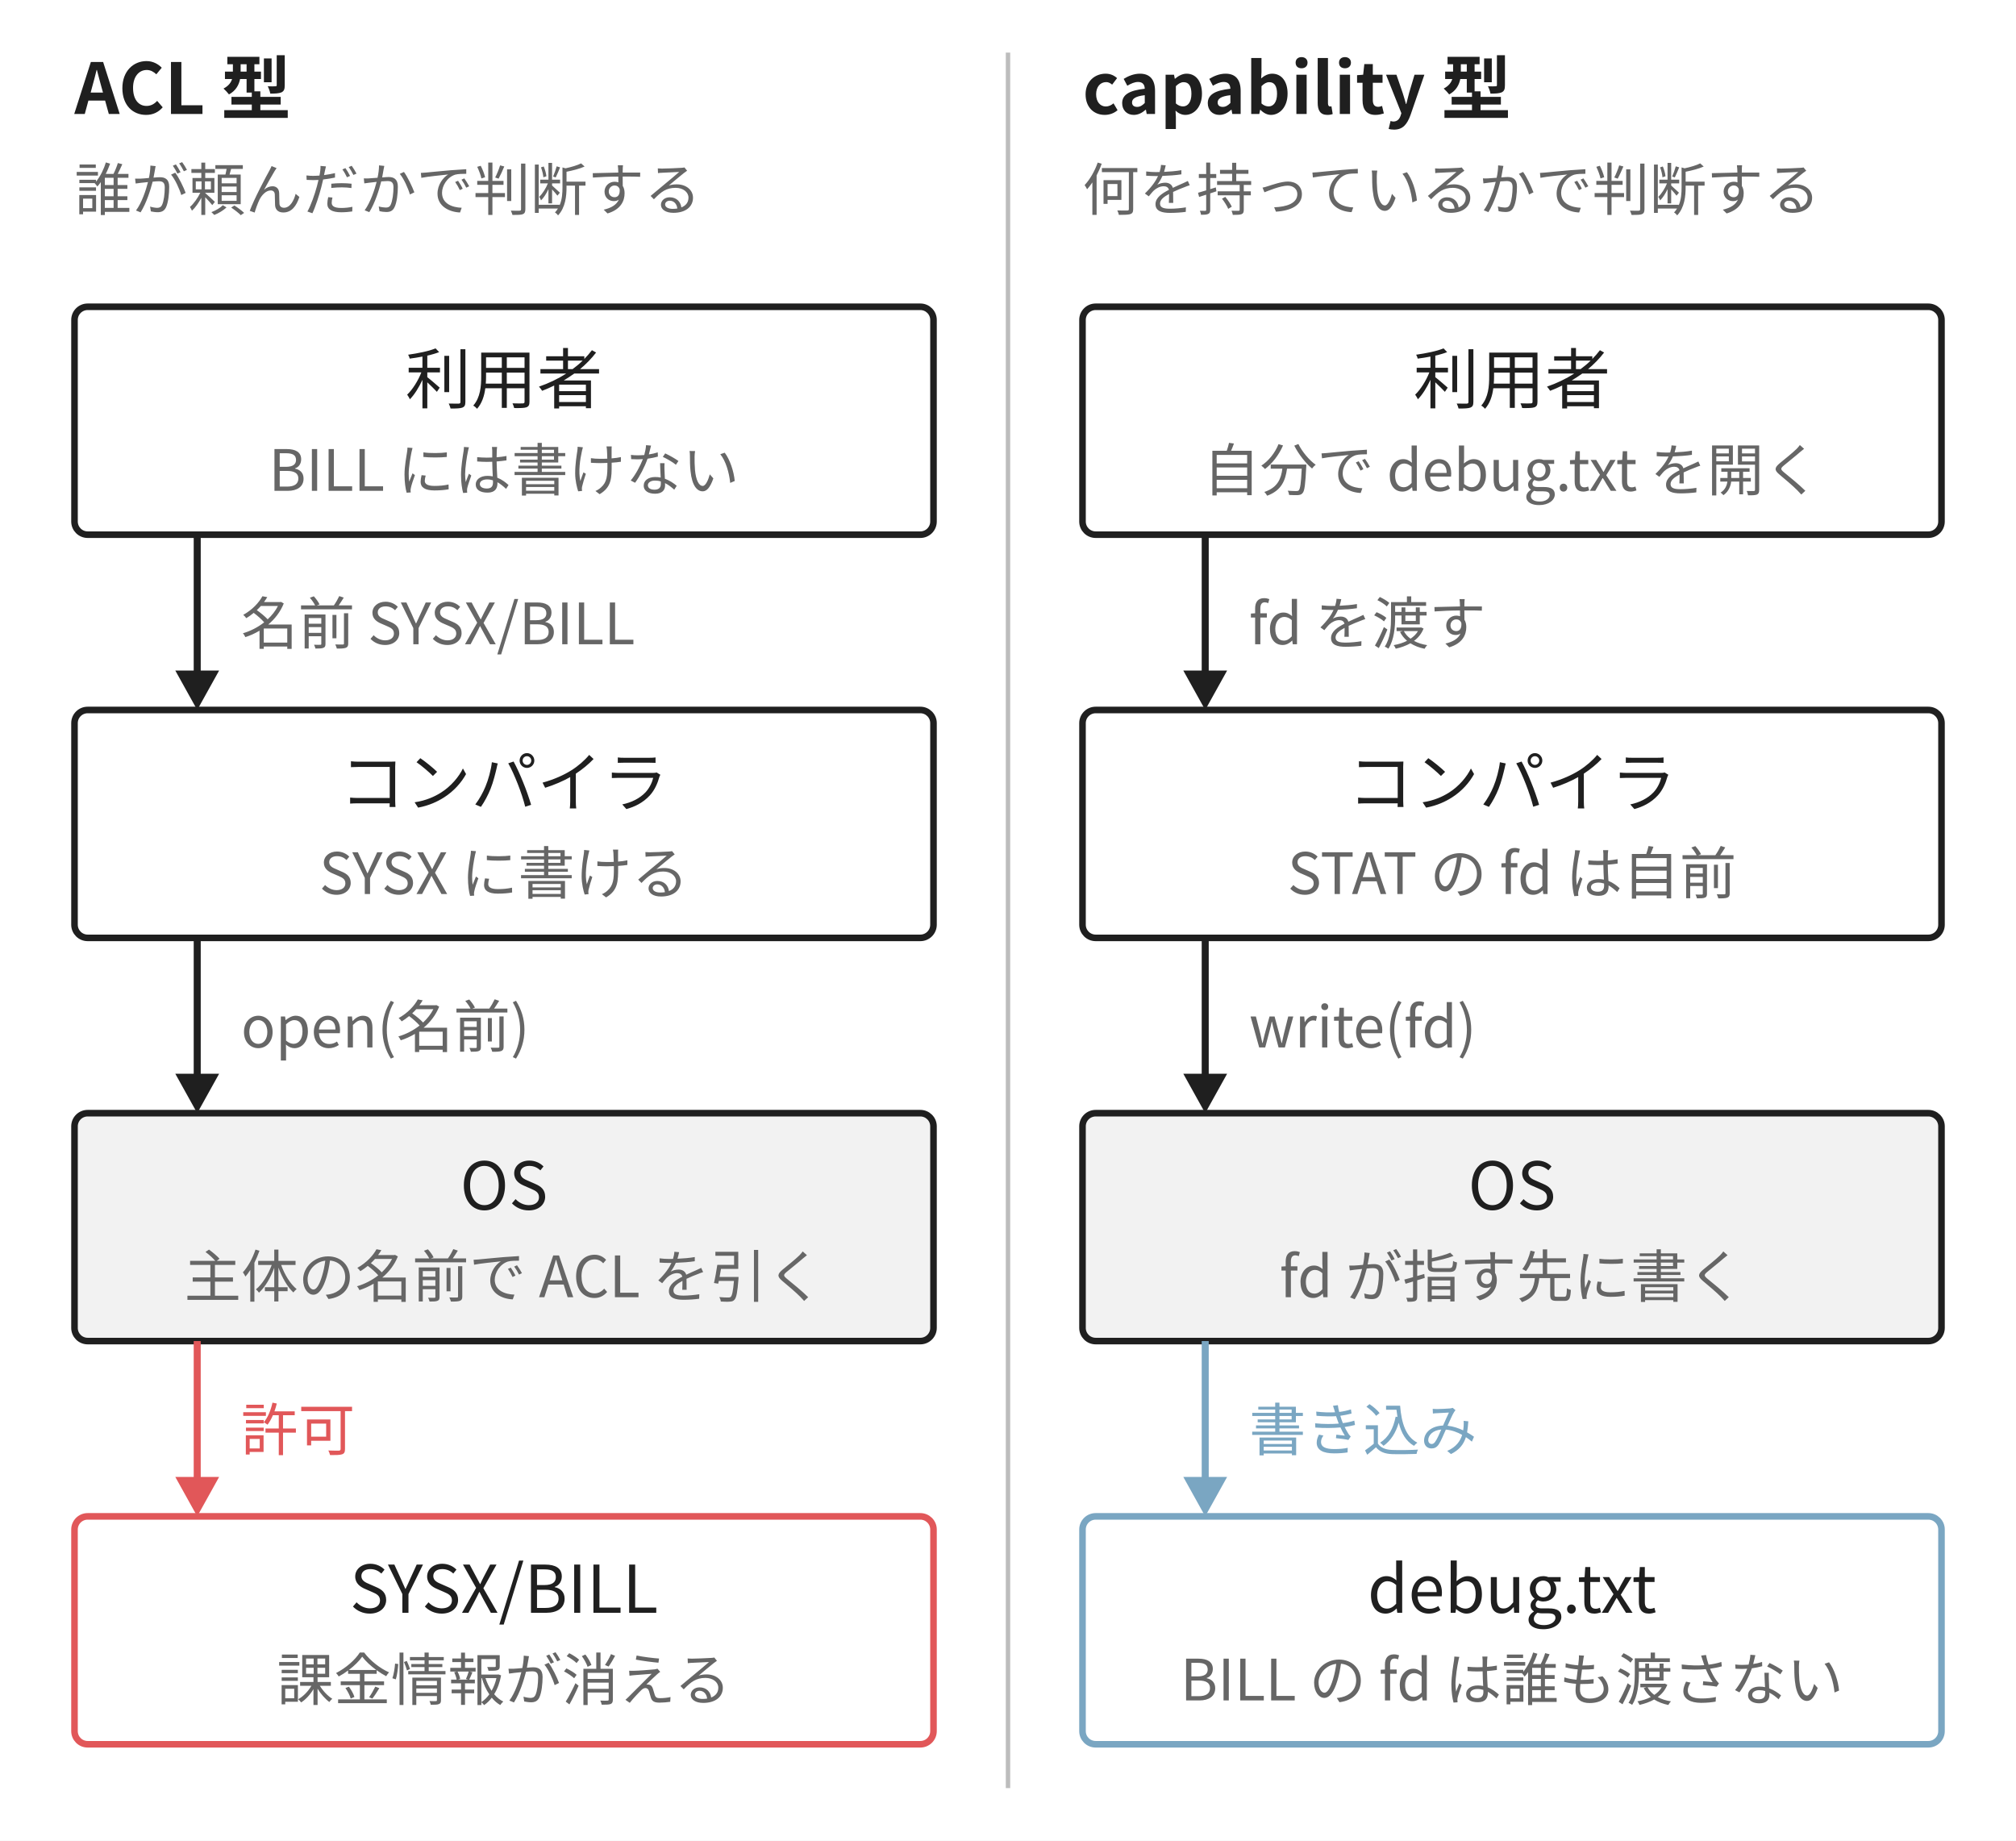
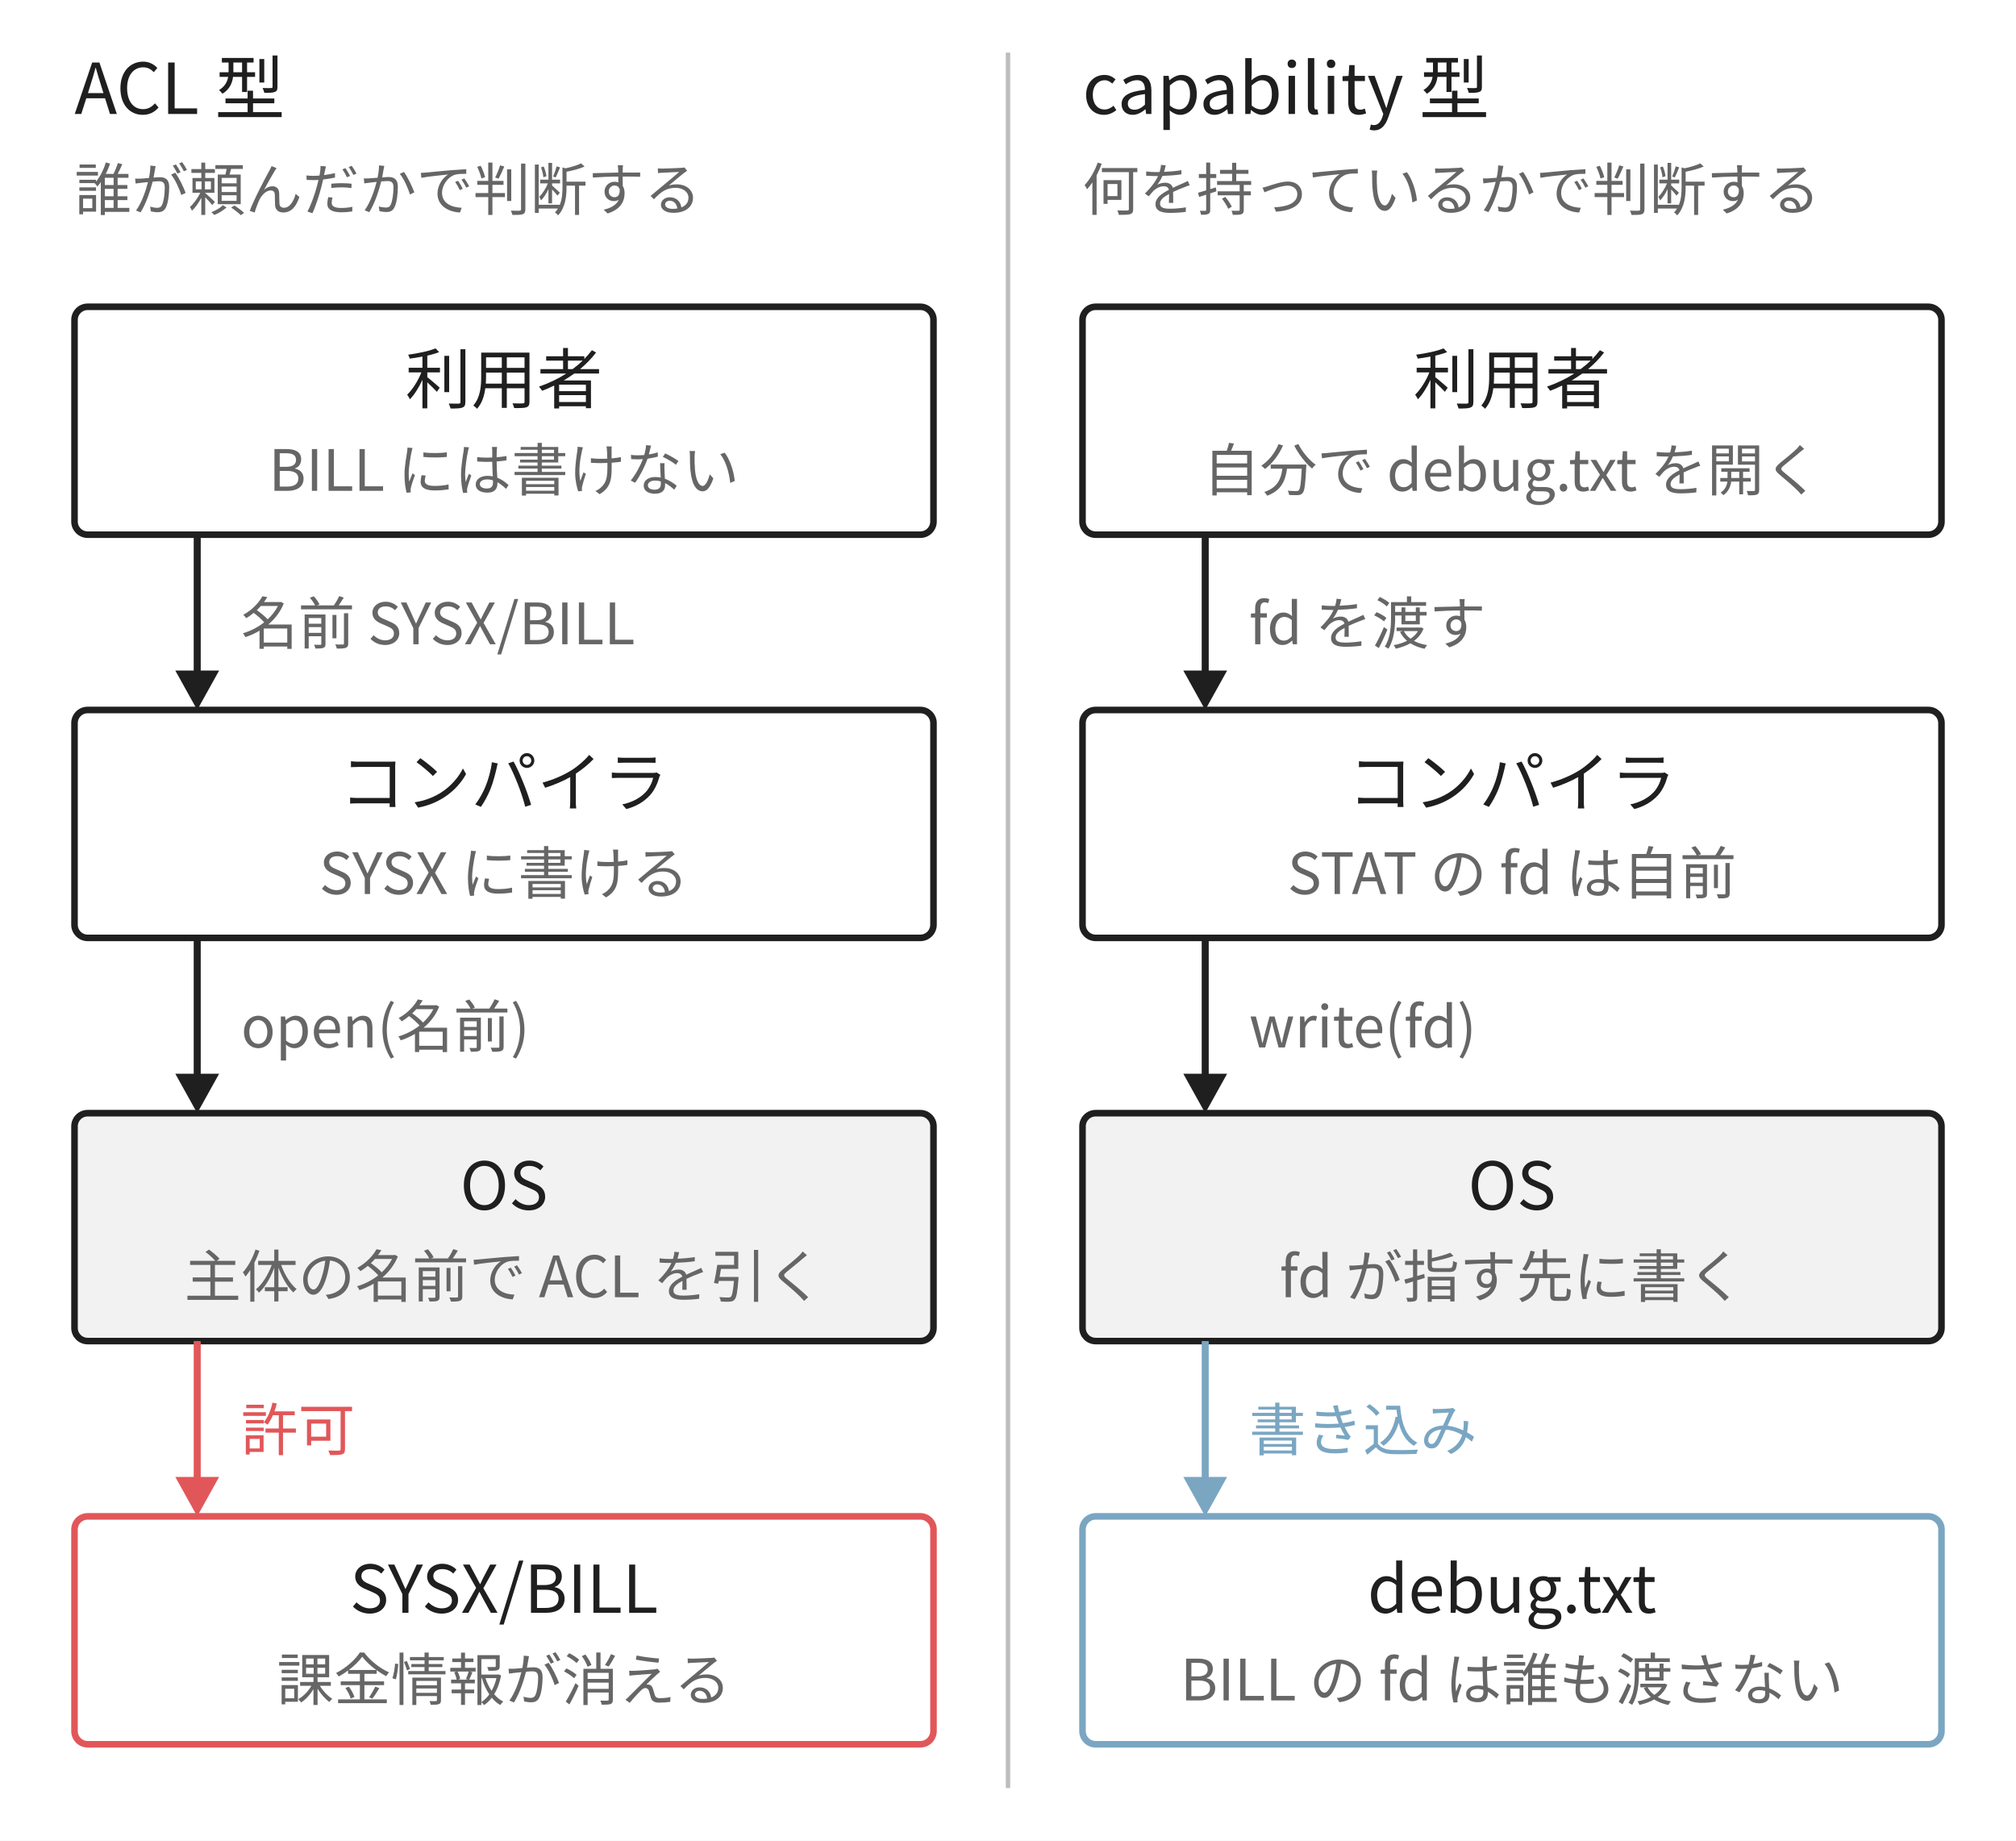
<svg xmlns="http://www.w3.org/2000/svg" viewBox="0 0 460 420" width="460" height="420" font-family="'Hiragino Sans','Noto Sans CJK JP','Yu Gothic',sans-serif">
  <rect width="460" height="420" fill="#ffffff" />
-   <text x="17.0" y="26" font-size="16" fill="#1f1f1f" text-anchor="start" font-weight="bold">ACL 型</text>
+   <text x="17.0" y="26" font-size="16" fill="#1f1f1f" text-anchor="start" font-weight="normal">ACL 型</text>
  <text x="17.0" y="48" font-size="13" fill="#666666" text-anchor="start" font-weight="normal">誰が頼んだかで判断する</text>
  <rect x="17.0" y="70" width="196" height="52" rx="3" fill="#ffffff" stroke="#1f1f1f" stroke-width="1.5" />
  <text x="115.0" y="92" font-size="15" fill="#1f1f1f" text-anchor="middle" font-weight="normal">利用者</text>
  <text x="115.0" y="112" font-size="13" fill="#666666" text-anchor="middle" font-weight="normal">BILL には書けない</text>
  <rect x="17.0" y="162" width="196" height="52" rx="3" fill="#ffffff" stroke="#1f1f1f" stroke-width="1.5" />
  <text x="115.0" y="184" font-size="15" fill="#1f1f1f" text-anchor="middle" font-weight="normal">コンパイラ</text>
  <text x="115.0" y="204" font-size="13" fill="#666666" text-anchor="middle" font-weight="normal">SYSX に書ける</text>
  <rect x="17.0" y="254" width="196" height="52" rx="3" fill="#f2f2f2" stroke="#1f1f1f" stroke-width="1.5" />
  <text x="115.0" y="276" font-size="15" fill="#1f1f1f" text-anchor="middle" font-weight="normal">OS</text>
  <text x="115.0" y="296" font-size="13" fill="#666666" text-anchor="middle" font-weight="normal">主体の名前で ACL を引く</text>
  <rect x="17.0" y="346" width="196" height="52" rx="3" fill="#ffffff" stroke="#e15759" stroke-width="1.5" />
  <text x="115.0" y="368" font-size="15" fill="#1f1f1f" text-anchor="middle" font-weight="normal">SYSX/BILL</text>
  <text x="115.0" y="388" font-size="13" fill="#666666" text-anchor="middle" font-weight="normal">課金情報が消える</text>
  <line x1="45.0" y1="122" x2="45.0" y2="154" stroke="#1f1f1f" stroke-width="1.6" />
  <path d="M45.0 162 L40.0 153 L50.0 153 Z" fill="#1f1f1f" />
  <text x="55.0" y="147.0" font-size="13" fill="#666666" text-anchor="start" font-weight="normal">名前 SYSX/BILL</text>
  <line x1="45.0" y1="214" x2="45.0" y2="246" stroke="#1f1f1f" stroke-width="1.6" />
  <path d="M45.0 254 L40.0 245 L50.0 245 Z" fill="#1f1f1f" />
  <text x="55.0" y="239.0" font-size="13" fill="#666666" text-anchor="start" font-weight="normal">open(名前)</text>
  <line x1="45.0" y1="306" x2="45.0" y2="338" stroke="#e15759" stroke-width="1.6" />
  <path d="M45.0 346 L40.0 337 L50.0 337 Z" fill="#e15759" />
  <text x="55.0" y="331.0" font-size="13" fill="#e15759" text-anchor="start" font-weight="normal">許可</text>
  <line x1="230" y1="12" x2="230" y2="408" stroke="#bdbdbd" stroke-width="1" />
-   <text x="247.0" y="26" font-size="16" fill="#1f1f1f" text-anchor="start" font-weight="bold">capability 型</text>
+   <text x="247.0" y="26" font-size="16" fill="#1f1f1f" text-anchor="start" font-weight="normal">capability 型</text>
  <text x="247.0" y="48" font-size="13" fill="#666666" text-anchor="start" font-weight="normal">何を持っているかで判断する</text>
  <rect x="247.0" y="70" width="196" height="52" rx="3" fill="#ffffff" stroke="#1f1f1f" stroke-width="1.5" />
  <text x="345.0" y="92" font-size="15" fill="#1f1f1f" text-anchor="middle" font-weight="normal">利用者</text>
  <text x="345.0" y="112" font-size="13" fill="#666666" text-anchor="middle" font-weight="normal">自分で debug.txt を開く</text>
  <rect x="247.0" y="162" width="196" height="52" rx="3" fill="#ffffff" stroke="#1f1f1f" stroke-width="1.5" />
  <text x="345.0" y="184" font-size="15" fill="#1f1f1f" text-anchor="middle" font-weight="normal">コンパイラ</text>
  <text x="345.0" y="204" font-size="13" fill="#666666" text-anchor="middle" font-weight="normal">STAT の fd は自前</text>
  <rect x="247.0" y="254" width="196" height="52" rx="3" fill="#f2f2f2" stroke="#1f1f1f" stroke-width="1.5" />
  <text x="345.0" y="276" font-size="15" fill="#1f1f1f" text-anchor="middle" font-weight="normal">OS</text>
  <text x="345.0" y="296" font-size="13" fill="#666666" text-anchor="middle" font-weight="normal">fd が指す先に書く</text>
  <rect x="247.0" y="346" width="196" height="52" rx="3" fill="#ffffff" stroke="#7aa6c2" stroke-width="1.5" />
  <text x="345.0" y="368" font-size="15" fill="#1f1f1f" text-anchor="middle" font-weight="normal">debug.txt</text>
  <text x="345.0" y="388" font-size="13" fill="#666666" text-anchor="middle" font-weight="normal">BILL の fd は誰も渡さない</text>
  <line x1="275.0" y1="122" x2="275.0" y2="154" stroke="#1f1f1f" stroke-width="1.6" />
  <path d="M275.0 162 L270.0 153 L280.0 153 Z" fill="#1f1f1f" />
  <text x="285.0" y="147.0" font-size="13" fill="#666666" text-anchor="start" font-weight="normal">fd を渡す</text>
  <line x1="275.0" y1="214" x2="275.0" y2="246" stroke="#1f1f1f" stroke-width="1.6" />
  <path d="M275.0 254 L270.0 245 L280.0 245 Z" fill="#1f1f1f" />
  <text x="285.0" y="239.0" font-size="13" fill="#666666" text-anchor="start" font-weight="normal">write(fd)</text>
  <line x1="275.0" y1="306" x2="275.0" y2="338" stroke="#7aa6c2" stroke-width="1.6" />
  <path d="M275.0 346 L270.0 337 L280.0 337 Z" fill="#7aa6c2" />
  <text x="285.0" y="331.0" font-size="13" fill="#7aa6c2" text-anchor="start" font-weight="normal">書き込み</text>
</svg>
